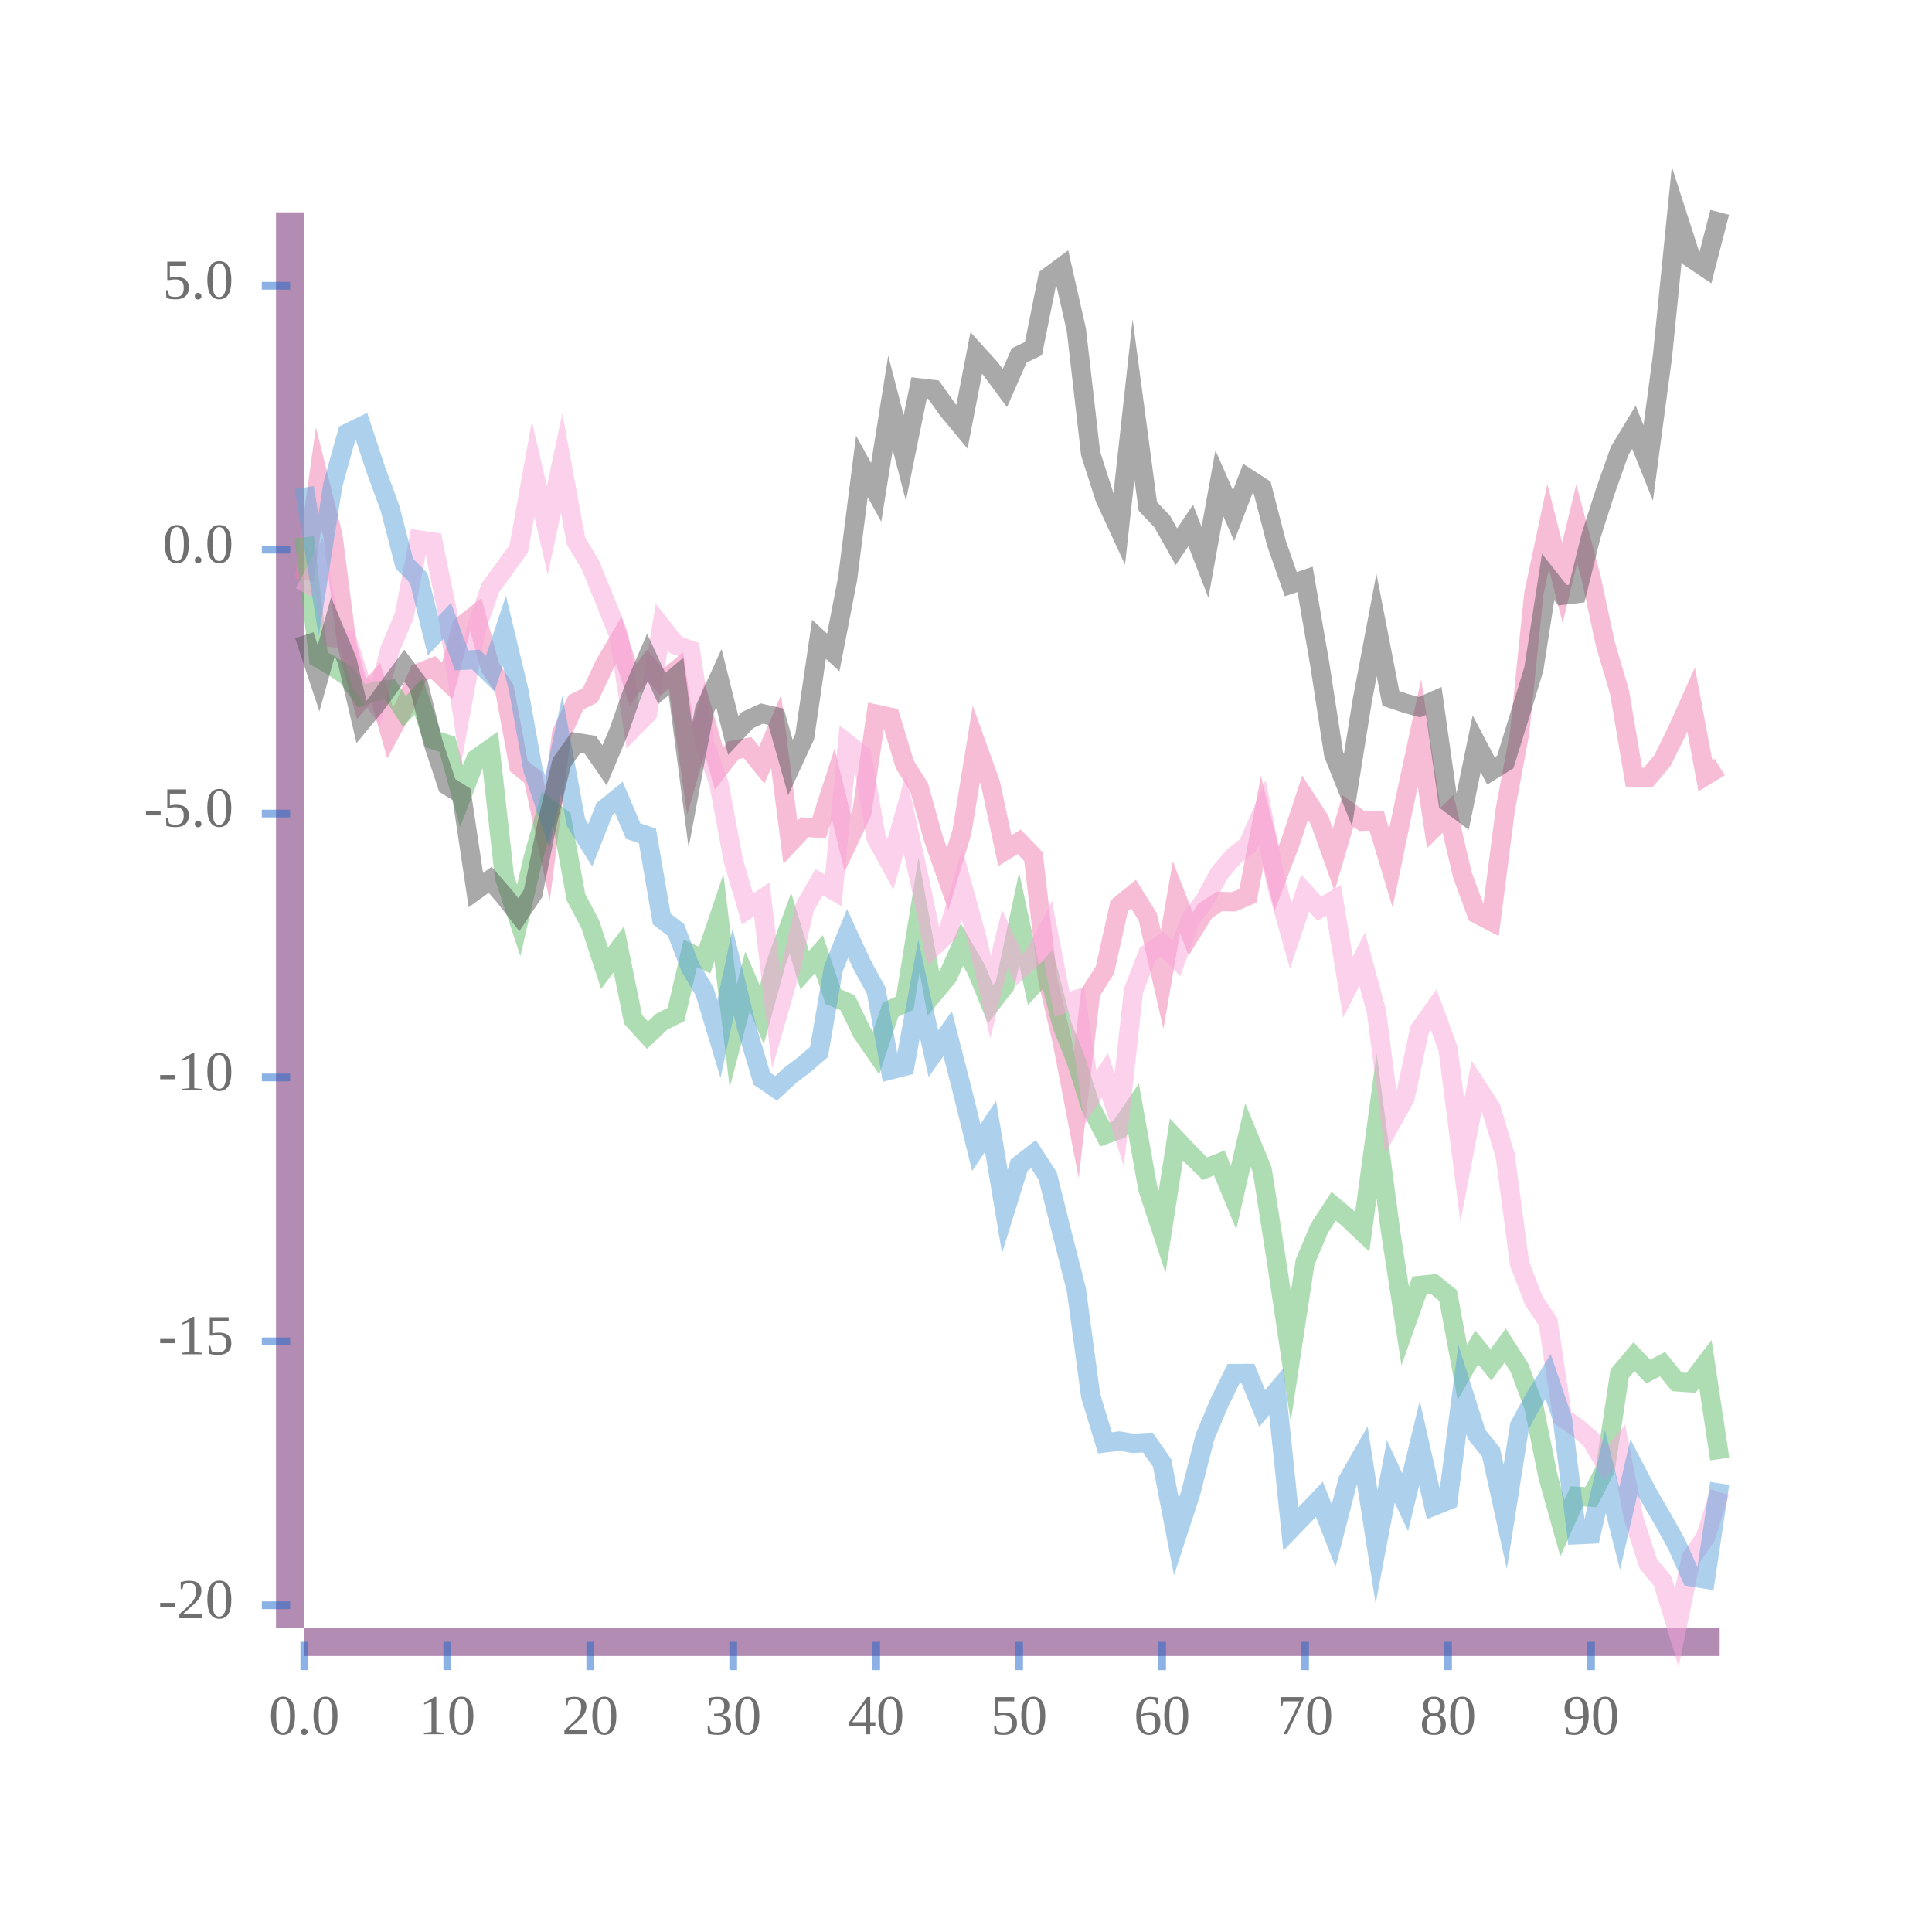
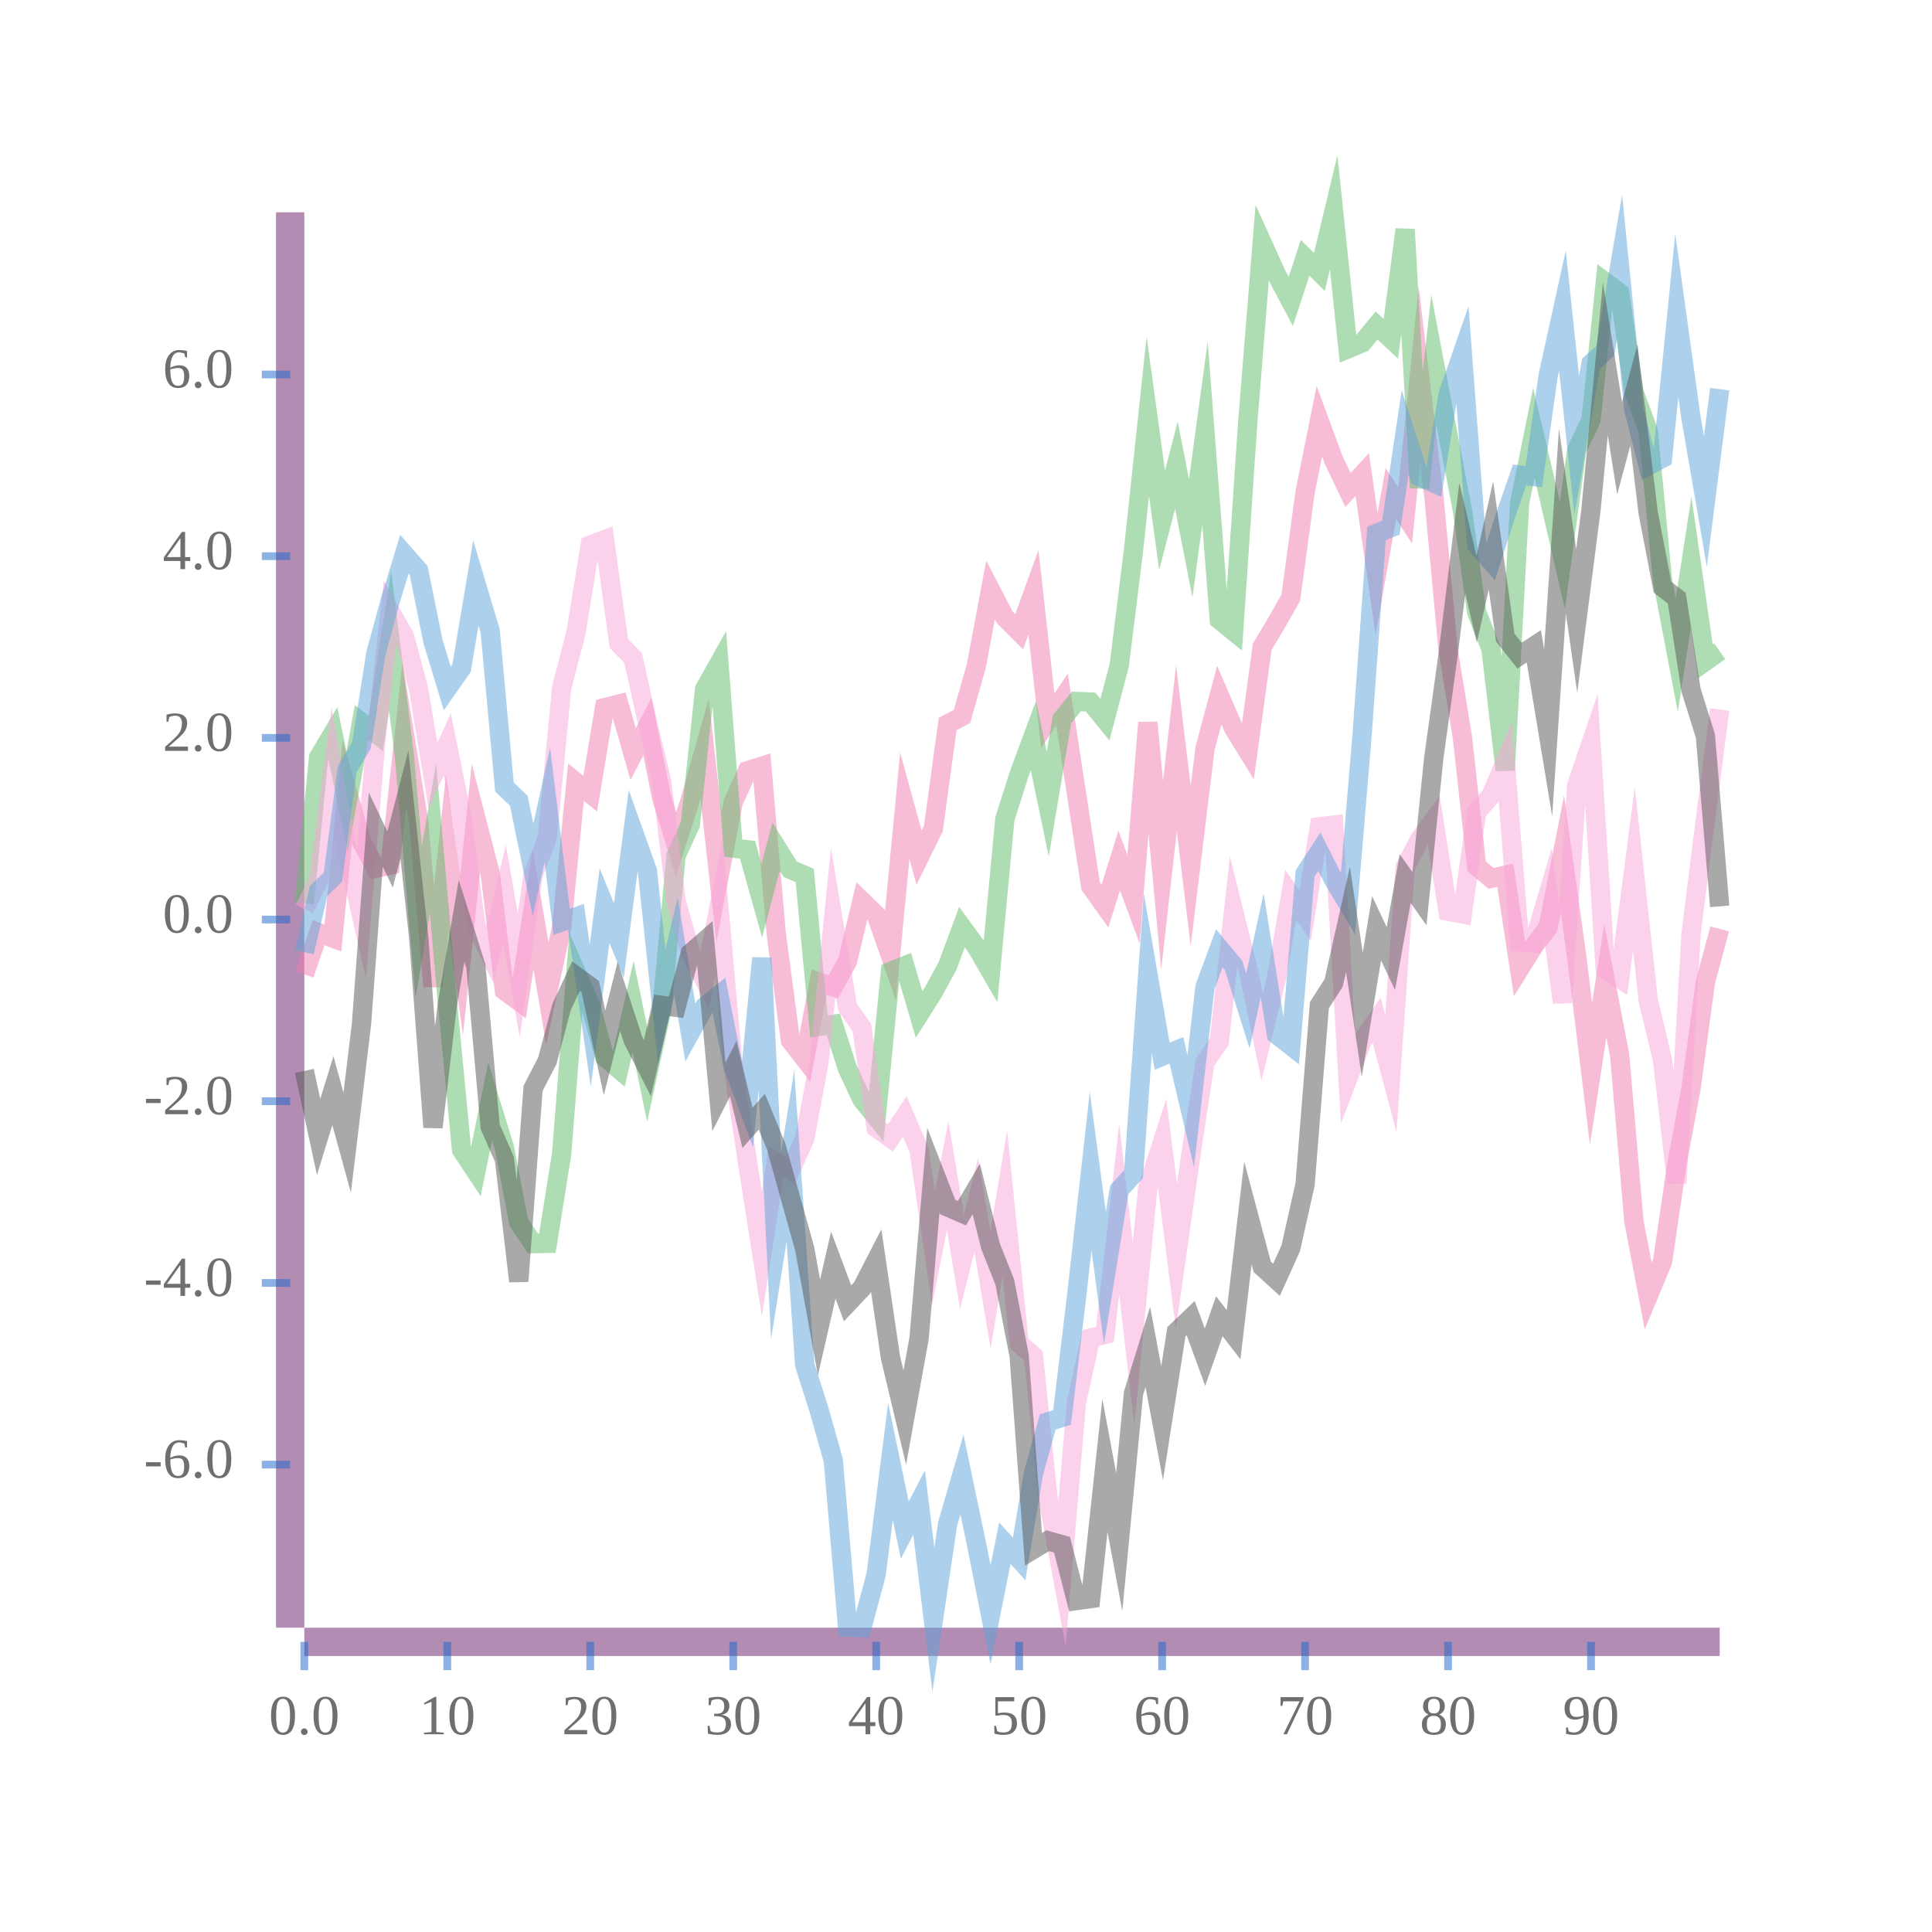
<svg xmlns="http://www.w3.org/2000/svg" height="200" stroke-opacity="1" viewBox="0 0 200 200" font-size="1" width="200" stroke="rgb(0,0,0)" version="1.1">
  <defs />
  <g stroke-linejoin="miter" stroke-opacity="0.0" fill-opacity="0.5" stroke="rgb(0,0,0)" stroke-width="0.0" fill="rgb(102,26,102)" stroke-linecap="butt" stroke-miterlimit="10.0">
    <path d="M 31.502,168.498 l -0,-146.52 h -2.93 l -0,146.52 Z" />
  </g>
  <g stroke-linejoin="miter" stroke-opacity="1.0" fill-opacity="0.7" font-size="5.861px" stroke="rgb(0,0,0)" stroke-width="0.8" fill="rgb(51,51,51)" stroke-linecap="butt" stroke-miterlimit="10.0">
-     <text dominant-baseline="middle" transform="matrix(1,0,0,1,24.1758,29.5804)" stroke="none" text-anchor="end">5.0</text>
+     <text dominant-baseline="middle" transform="matrix(1,0,0,1,24.1758,38.7668)" stroke="none" text-anchor="end">6.0</text>
  </g>
  <g stroke-linejoin="miter" stroke-opacity="0.5" fill-opacity="0.0" stroke="rgb(26,102,204)" stroke-width="0.8" fill="rgb(0,0,0)" stroke-linecap="butt" stroke-miterlimit="10.0">
-     <path d="M 27.106,29.58 h 2.93 " />
+     <path d="M 27.106,38.767 h 2.93 " />
  </g>
  <g stroke-linejoin="miter" stroke-opacity="1.0" fill-opacity="0.7" font-size="5.861px" stroke="rgb(0,0,0)" stroke-width="0.8" fill="rgb(51,51,51)" stroke-linecap="butt" stroke-miterlimit="10.0">
-     <text dominant-baseline="middle" transform="matrix(1,0,0,1,24.1758,56.8991)" stroke="none" text-anchor="end">0.0</text>
+     <text dominant-baseline="middle" transform="matrix(1,0,0,1,24.1758,57.575)" stroke="none" text-anchor="end">4.0</text>
  </g>
  <g stroke-linejoin="miter" stroke-opacity="0.5" fill-opacity="0.0" stroke="rgb(26,102,204)" stroke-width="0.8" fill="rgb(0,0,0)" stroke-linecap="butt" stroke-miterlimit="10.0">
-     <path d="M 27.106,56.899 h 2.93 " />
+     <path d="M 27.106,57.575 h 2.93 " />
  </g>
  <g stroke-linejoin="miter" stroke-opacity="1.0" fill-opacity="0.7" font-size="5.861px" stroke="rgb(0,0,0)" stroke-width="0.8" fill="rgb(51,51,51)" stroke-linecap="butt" stroke-miterlimit="10.0">
-     <text dominant-baseline="middle" transform="matrix(1,0,0,1,24.1758,84.2179)" stroke="none" text-anchor="end">-5.0</text>
+     <text dominant-baseline="middle" transform="matrix(1,0,0,1,24.1758,76.3832)" stroke="none" text-anchor="end">2.0</text>
  </g>
  <g stroke-linejoin="miter" stroke-opacity="0.5" fill-opacity="0.0" stroke="rgb(26,102,204)" stroke-width="0.8" fill="rgb(0,0,0)" stroke-linecap="butt" stroke-miterlimit="10.0">
-     <path d="M 27.106,84.218 h 2.93 " />
+     <path d="M 27.106,76.383 h 2.93 " />
  </g>
  <g stroke-linejoin="miter" stroke-opacity="1.0" fill-opacity="0.7" font-size="5.861px" stroke="rgb(0,0,0)" stroke-width="0.8" fill="rgb(51,51,51)" stroke-linecap="butt" stroke-miterlimit="10.0">
-     <text dominant-baseline="middle" transform="matrix(1,0,0,1,24.1758,111.5367)" stroke="none" text-anchor="end">-10</text>
+     <text dominant-baseline="middle" transform="matrix(1,0,0,1,24.1758,95.1914)" stroke="none" text-anchor="end">0.0</text>
  </g>
  <g stroke-linejoin="miter" stroke-opacity="0.5" fill-opacity="0.0" stroke="rgb(26,102,204)" stroke-width="0.8" fill="rgb(0,0,0)" stroke-linecap="butt" stroke-miterlimit="10.0">
-     <path d="M 27.106,111.537 h 2.93 " />
+     <path d="M 27.106,95.191 h 2.93 " />
  </g>
  <g stroke-linejoin="miter" stroke-opacity="1.0" fill-opacity="0.7" font-size="5.861px" stroke="rgb(0,0,0)" stroke-width="0.8" fill="rgb(51,51,51)" stroke-linecap="butt" stroke-miterlimit="10.0">
-     <text dominant-baseline="middle" transform="matrix(1,0,0,1,24.1758,138.8555)" stroke="none" text-anchor="end">-15</text>
+     <text dominant-baseline="middle" transform="matrix(1,0,0,1,24.1758,113.9996)" stroke="none" text-anchor="end">-2.0</text>
  </g>
  <g stroke-linejoin="miter" stroke-opacity="0.5" fill-opacity="0.0" stroke="rgb(26,102,204)" stroke-width="0.8" fill="rgb(0,0,0)" stroke-linecap="butt" stroke-miterlimit="10.0">
-     <path d="M 27.106,138.856 h 2.93 " />
+     <path d="M 27.106,114 h 2.93 " />
  </g>
  <g stroke-linejoin="miter" stroke-opacity="1.0" fill-opacity="0.7" font-size="5.861px" stroke="rgb(0,0,0)" stroke-width="0.8" fill="rgb(51,51,51)" stroke-linecap="butt" stroke-miterlimit="10.0">
-     <text dominant-baseline="middle" transform="matrix(1,0,0,1,24.1758,166.1742)" stroke="none" text-anchor="end">-20</text>
+     <text dominant-baseline="middle" transform="matrix(1,0,0,1,24.1758,132.8078)" stroke="none" text-anchor="end">-4.0</text>
  </g>
  <g stroke-linejoin="miter" stroke-opacity="0.5" fill-opacity="0.0" stroke="rgb(26,102,204)" stroke-width="0.8" fill="rgb(0,0,0)" stroke-linecap="butt" stroke-miterlimit="10.0">
-     <path d="M 27.106,166.174 h 2.93 " />
+     <path d="M 27.106,132.808 h 2.93 " />
+   </g>
+   <g stroke-linejoin="miter" stroke-opacity="1.0" fill-opacity="0.7" font-size="5.861px" stroke="rgb(0,0,0)" stroke-width="0.8" fill="rgb(51,51,51)" stroke-linecap="butt" stroke-miterlimit="10.0">
+     <text dominant-baseline="middle" transform="matrix(1,0,0,1,24.1758,151.616)" stroke="none" text-anchor="end">-6.0</text>
+   </g>
+   <g stroke-linejoin="miter" stroke-opacity="0.5" fill-opacity="0.0" stroke="rgb(26,102,204)" stroke-width="0.8" fill="rgb(0,0,0)" stroke-linecap="butt" stroke-miterlimit="10.0">
+     <path d="M 27.106,151.616 h 2.93 " />
  </g>
  <g stroke-linejoin="miter" stroke-opacity="0.0" fill-opacity="0.5" stroke="rgb(0,0,0)" stroke-width="0.0" fill="rgb(102,26,102)" stroke-linecap="butt" stroke-miterlimit="10.0">
    <path d="M 178.022,171.429 l -0,-2.93 h -146.52 l -0,2.93 Z" />
  </g>
  <g stroke-linejoin="miter" stroke-opacity="1.0" fill-opacity="0.7" font-size="5.861px" stroke="rgb(0,0,0)" stroke-width="0.8" fill="rgb(51,51,51)" stroke-linecap="butt" stroke-miterlimit="10.0">
    <text dominant-baseline="text-before-edge" transform="matrix(1,0,0,1,164.702,175.8242)" stroke="none" text-anchor="middle">90</text>
  </g>
  <g stroke-linejoin="miter" stroke-opacity="0.5" fill-opacity="0.0" stroke="rgb(26,102,204)" stroke-width="0.8" fill="rgb(0,0,0)" stroke-linecap="butt" stroke-miterlimit="10.0">
    <path d="M 164.702,169.963 v 2.93 " />
  </g>
  <g stroke-linejoin="miter" stroke-opacity="1.0" fill-opacity="0.7" font-size="5.861px" stroke="rgb(0,0,0)" stroke-width="0.8" fill="rgb(51,51,51)" stroke-linecap="butt" stroke-miterlimit="10.0">
    <text dominant-baseline="text-before-edge" transform="matrix(1,0,0,1,149.9019,175.8242)" stroke="none" text-anchor="middle">80</text>
  </g>
  <g stroke-linejoin="miter" stroke-opacity="0.5" fill-opacity="0.0" stroke="rgb(26,102,204)" stroke-width="0.8" fill="rgb(0,0,0)" stroke-linecap="butt" stroke-miterlimit="10.0">
    <path d="M 149.902,169.963 v 2.93 " />
  </g>
  <g stroke-linejoin="miter" stroke-opacity="1.0" fill-opacity="0.7" font-size="5.861px" stroke="rgb(0,0,0)" stroke-width="0.8" fill="rgb(51,51,51)" stroke-linecap="butt" stroke-miterlimit="10.0">
    <text dominant-baseline="text-before-edge" transform="matrix(1,0,0,1,135.1019,175.8242)" stroke="none" text-anchor="middle">70</text>
  </g>
  <g stroke-linejoin="miter" stroke-opacity="0.5" fill-opacity="0.0" stroke="rgb(26,102,204)" stroke-width="0.8" fill="rgb(0,0,0)" stroke-linecap="butt" stroke-miterlimit="10.0">
    <path d="M 135.102,169.963 v 2.93 " />
  </g>
  <g stroke-linejoin="miter" stroke-opacity="1.0" fill-opacity="0.7" font-size="5.861px" stroke="rgb(0,0,0)" stroke-width="0.8" fill="rgb(51,51,51)" stroke-linecap="butt" stroke-miterlimit="10.0">
    <text dominant-baseline="text-before-edge" transform="matrix(1,0,0,1,120.3019,175.8242)" stroke="none" text-anchor="middle">60</text>
  </g>
  <g stroke-linejoin="miter" stroke-opacity="0.5" fill-opacity="0.0" stroke="rgb(26,102,204)" stroke-width="0.8" fill="rgb(0,0,0)" stroke-linecap="butt" stroke-miterlimit="10.0">
    <path d="M 120.302,169.963 v 2.93 " />
  </g>
  <g stroke-linejoin="miter" stroke-opacity="1.0" fill-opacity="0.7" font-size="5.861px" stroke="rgb(0,0,0)" stroke-width="0.8" fill="rgb(51,51,51)" stroke-linecap="butt" stroke-miterlimit="10.0">
    <text dominant-baseline="text-before-edge" transform="matrix(1,0,0,1,105.5019,175.8242)" stroke="none" text-anchor="middle">50</text>
  </g>
  <g stroke-linejoin="miter" stroke-opacity="0.5" fill-opacity="0.0" stroke="rgb(26,102,204)" stroke-width="0.8" fill="rgb(0,0,0)" stroke-linecap="butt" stroke-miterlimit="10.0">
    <path d="M 105.502,169.963 v 2.93 " />
  </g>
  <g stroke-linejoin="miter" stroke-opacity="1.0" fill-opacity="0.7" font-size="5.861px" stroke="rgb(0,0,0)" stroke-width="0.8" fill="rgb(51,51,51)" stroke-linecap="butt" stroke-miterlimit="10.0">
    <text dominant-baseline="text-before-edge" transform="matrix(1,0,0,1,90.7019,175.8242)" stroke="none" text-anchor="middle">40</text>
  </g>
  <g stroke-linejoin="miter" stroke-opacity="0.5" fill-opacity="0.0" stroke="rgb(26,102,204)" stroke-width="0.8" fill="rgb(0,0,0)" stroke-linecap="butt" stroke-miterlimit="10.0">
    <path d="M 90.702,169.963 v 2.93 " />
  </g>
  <g stroke-linejoin="miter" stroke-opacity="1.0" fill-opacity="0.7" font-size="5.861px" stroke="rgb(0,0,0)" stroke-width="0.8" fill="rgb(51,51,51)" stroke-linecap="butt" stroke-miterlimit="10.0">
    <text dominant-baseline="text-before-edge" transform="matrix(1,0,0,1,75.9019,175.8242)" stroke="none" text-anchor="middle">30</text>
  </g>
  <g stroke-linejoin="miter" stroke-opacity="0.5" fill-opacity="0.0" stroke="rgb(26,102,204)" stroke-width="0.8" fill="rgb(0,0,0)" stroke-linecap="butt" stroke-miterlimit="10.0">
    <path d="M 75.902,169.963 v 2.93 " />
  </g>
  <g stroke-linejoin="miter" stroke-opacity="1.0" fill-opacity="0.7" font-size="5.861px" stroke="rgb(0,0,0)" stroke-width="0.8" fill="rgb(51,51,51)" stroke-linecap="butt" stroke-miterlimit="10.0">
    <text dominant-baseline="text-before-edge" transform="matrix(1,0,0,1,61.1019,175.8242)" stroke="none" text-anchor="middle">20</text>
  </g>
  <g stroke-linejoin="miter" stroke-opacity="0.5" fill-opacity="0.0" stroke="rgb(26,102,204)" stroke-width="0.8" fill="rgb(0,0,0)" stroke-linecap="butt" stroke-miterlimit="10.0">
    <path d="M 61.102,169.963 v 2.93 " />
  </g>
  <g stroke-linejoin="miter" stroke-opacity="1.0" fill-opacity="0.7" font-size="5.861px" stroke="rgb(0,0,0)" stroke-width="0.8" fill="rgb(51,51,51)" stroke-linecap="butt" stroke-miterlimit="10.0">
    <text dominant-baseline="text-before-edge" transform="matrix(1,0,0,1,46.3018,175.8242)" stroke="none" text-anchor="middle">10</text>
  </g>
  <g stroke-linejoin="miter" stroke-opacity="0.5" fill-opacity="0.0" stroke="rgb(26,102,204)" stroke-width="0.8" fill="rgb(0,0,0)" stroke-linecap="butt" stroke-miterlimit="10.0">
    <path d="M 46.302,169.963 v 2.93 " />
  </g>
  <g stroke-linejoin="miter" stroke-opacity="1.0" fill-opacity="0.7" font-size="5.861px" stroke="rgb(0,0,0)" stroke-width="0.8" fill="rgb(51,51,51)" stroke-linecap="butt" stroke-miterlimit="10.0">
    <text dominant-baseline="text-before-edge" transform="matrix(1,0,0,1,31.5018,175.8242)" stroke="none" text-anchor="middle">0.0</text>
  </g>
  <g stroke-linejoin="miter" stroke-opacity="0.5" fill-opacity="0.0" stroke="rgb(26,102,204)" stroke-width="0.8" fill="rgb(0,0,0)" stroke-linecap="butt" stroke-miterlimit="10.0">
    <path d="M 31.502,169.963 v 2.93 " />
  </g>
  <g stroke-linejoin="miter" stroke-opacity="0.5" fill-opacity="0.0" stroke="rgb(241,124,176)" stroke-width="2" fill="rgb(0,0,0)" stroke-linecap="butt" stroke-miterlimit="10.0">
-     <path d="M 31.502,60.032 l 1.48,-10.545 l 1.48,5.948 l 1.48,11.457 l 1.48,5.466 l 1.48,-1.708 l 1.48,5.23 l 1.48,-2.701 l 1.48,-3.513 l 1.48,-0.582 l 1.48,1.424 l 1.48,-5.71 l 1.48,-1.163 l 1.48,5.462 l 1.48,2.193 l 1.48,8.002 l 1.48,1.19 l 1.48,6.879 l 1.48,-11.456 l 1.48,-3.196 l 1.48,-0.733 l 1.48,-3.167 l 1.48,-2.533 l 1.48,4.61 l 1.48,-2.025 l 1.48,1.754 l 1.48,-1.205 l 1.48,10.139 l 1.48,-5.256 l 1.48,5.283 l 1.48,-1.911 l 1.48,-0.273 l 1.48,1.812 l 1.48,-3.49 l 1.48,11.482 l 1.48,-1.566 l 1.48,0.109 l 1.48,-4.587 l 1.48,6.106 l 1.48,-3.127 l 1.48,-10.195 l 1.48,0.317 l 1.48,4.887 l 1.48,2.347 l 1.48,5.311 l 1.48,4.214 l 1.48,-4.917 l 1.48,-9.082 l 1.48,4.114 l 1.48,6.934 l 1.48,-0.918 l 1.48,1.537 l 1.48,12.778 l 1.48,6.28 l 1.48,7.676 l 1.48,-12.67 l 1.48,-2.343 l 1.48,-6.63 l 1.48,-1.207 l 1.48,2.371 l 1.48,6.507 l 1.48,-8.562 l 1.48,3.804 l 1.48,-2.376 l 1.48,-0.992 l 1.48,0.042 l 1.48,-0.622 l 1.48,-7.753 l 1.48,5.981 l 1.48,-3.887 l 1.48,-4.492 l 1.48,2.268 l 1.48,4.153 l 1.48,-5.052 l 1.48,1.068 l 1.48,-0.066 l 1.48,4.928 l 1.48,-7.135 l 1.48,-6.884 l 1.48,9.842 l 1.48,-1.464 l 1.48,6.311 l 1.48,4.033 l 1.48,0.772 l 1.48,-11.508 l 1.48,-7.934 l 1.48,-14.475 l 1.48,-6.942 l 1.48,5.84 l 1.48,-6.135 l 1.48,5.573 l 1.48,6.873 l 1.48,5.024 l 1.48,8.786 l 1.48,0.018 l 1.48,-1.753 l 1.48,-3.007 l 1.48,-3.302 l 1.48,7.894 l 1.48,-0.914 " />
+     <path d="M 31.502,100.865 l 1.48,-4.313 l 1.48,0.56 l 1.48,-15.198 l 1.48,5.2 l 1.48,2.771 l 1.48,-0.319 l 1.48,-13.601 l 1.48,9.081 l 1.48,17.068 l 1.48,-13.786 l 1.48,10.567 l 1.48,-14.21 l 1.48,5.704 l 1.48,12.166 l 1.48,1.088 l 1.48,-9.535 l 1.48,8.741 l 1.48,-6.84 l 1.48,-15.033 l 1.48,1.187 l 1.48,-8.902 l 1.48,-0.374 l 1.48,5.174 l 1.48,-2.84 l 1.48,7.391 l 1.48,4.793 l 1.48,-4.612 l 1.48,-5.262 l 1.48,13.291 l 1.48,-7.78 l 1.48,-3.258 l 1.48,-0.463 l 1.48,17.204 l 1.48,11.17 l 1.48,1.915 l 1.48,-7.932 l 1.48,0.491 l 1.48,-2.69 l 1.48,-6.209 l 1.48,1.435 l 1.48,4.23 l 1.48,-15.528 l 1.48,5.38 l 1.48,-3.022 l 1.48,-10.816 l 1.48,-0.778 l 1.48,-5.206 l 1.48,-7.896 l 1.48,2.85 l 1.48,1.482 l 1.48,-4.087 l 1.48,13.304 l 1.48,-2.209 l 1.48,9.649 l 1.48,9.67 l 1.48,2.074 l 1.48,-4.714 l 1.48,3.996 l 1.48,-18.287 l 1.48,15.811 l 1.48,-13.15 l 1.48,12.182 l 1.48,-12.158 l 1.48,-5.521 l 1.48,3.432 l 1.48,2.393 l 1.48,-10.831 l 1.48,-2.468 l 1.48,-2.613 l 1.48,-10.927 l 1.48,-7.339 l 1.48,4.003 l 1.48,3.113 l 1.48,-1.596 l 1.48,10.292 l 1.48,-8.318 l 1.48,2.255 l 1.48,-14.564 l 1.48,12.462 l 1.48,15.964 l 1.48,9.068 l 1.48,13.399 l 1.48,1.238 l 1.48,-0.316 l 1.48,9.704 l 1.48,-2.373 l 1.48,-1.948 l 1.48,-7.58 l 1.48,10.633 l 1.48,12.126 l 1.48,-9.672 l 1.48,7.711 l 1.48,17.245 l 1.48,7.706 l 1.48,-3.548 l 1.48,-10.053 l 1.48,-7.933 l 1.48,-10.958 l 1.48,-5.512 " />
  </g>
  <g stroke-linejoin="miter" stroke-opacity="0.5" fill-opacity="0.0" stroke="rgb(96,189,104)" stroke-width="2" fill="rgb(0,0,0)" stroke-linecap="butt" stroke-miterlimit="10.0">
-     <path d="M 31.502,55.621 l 1.48,12.511 l 1.48,0.866 l 1.48,0.99 l 1.48,2.057 l 1.48,-0.509 l 1.48,-0.158 l 1.48,2.26 l 1.48,-1.54 l 1.48,4.465 l 1.48,0.487 l 1.48,5.38 l 1.48,-3.863 l 1.48,-1.046 l 1.48,13.275 l 1.48,4.491 l 1.48,-6.407 l 1.48,-5.278 l 1.48,1.121 l 1.48,8.151 l 1.48,2.798 l 1.48,4.561 l 1.48,-1.966 l 1.48,7.268 l 1.48,1.62 l 1.48,-1.393 l 1.48,-0.742 l 1.48,-6.328 l 1.48,0.689 l 1.48,-4.393 l 1.48,12.262 l 1.48,-5.667 l 1.48,3.477 l 1.48,-5.378 l 1.48,-4.099 l 1.48,4.845 l 1.48,-1.665 l 1.48,4.418 l 1.48,0.611 l 1.48,3.069 l 1.48,2.152 l 1.48,-4.491 l 1.48,-0.666 l 1.48,-9.168 l 1.48,8.185 l 1.48,-1.774 l 1.48,-3.31 l 1.48,2.562 l 1.48,3.599 l 1.48,-1.925 l 1.48,-6.943 l 1.48,6.874 l 1.48,-1.602 l 1.48,5.787 l 1.48,3.714 l 1.48,4.725 l 1.48,2.865 l 1.48,-0.535 l 1.48,-2.164 l 1.48,8.295 l 1.48,4.479 l 1.48,-9.552 l 1.48,1.573 l 1.48,1.445 l 1.48,-0.596 l 1.48,3.589 l 1.48,-6.48 l 1.48,3.589 l 1.48,9.467 l 1.48,9.891 l 1.48,-9.789 l 1.48,-3.511 l 1.48,-2.273 l 1.48,1.237 l 1.48,1.399 l 1.48,-10.949 l 1.48,11.115 l 1.48,9.598 l 1.48,-4.199 l 1.48,-0.154 l 1.48,1.197 l 1.48,7.949 l 1.48,-2.585 l 1.48,1.813 l 1.48,-2.007 l 1.48,2.329 l 1.48,3.993 l 1.48,7.31 l 1.48,5.275 l 1.48,-3.298 l 1.48,0.085 l 1.48,-2.916 l 1.48,-9.861 l 1.48,-1.761 l 1.48,1.547 l 1.48,-0.77 l 1.48,1.829 l 1.48,0.102 l 1.48,-1.946 l 1.48,9.828 " />
+     <path d="M 31.502,93.535 l 1.48,-15.136 l 1.48,-2.478 l 1.48,7.109 l 1.48,-8.242 l 1.48,1.143 l 1.48,-9.605 l 1.48,11.916 l 1.48,17.206 l 1.48,-8.651 l 1.48,16.789 l 1.48,15.451 l 1.48,2.232 l 1.48,-7.252 l 1.48,4.817 l 1.48,7.705 l 1.48,2.201 l 1.48,-0.028 l 1.48,-9.26 l 1.48,-18.85 l 1.48,3.377 l 1.48,5.425 l 1.48,1.265 l 1.48,-6.489 l 1.48,7.156 l 1.48,-6.73 l 1.48,-16.012 l 1.48,-3.241 l 1.48,-14.017 l 1.48,-2.634 l 1.48,19.098 l 1.48,0.169 l 1.48,5.274 l 1.48,-5.609 l 1.48,2.368 l 1.48,0.617 l 1.48,15.641 l 1.48,-0.22 l 1.48,4.609 l 1.48,3.154 l 1.48,1.842 l 1.48,-15.082 l 1.48,-0.593 l 1.48,5.055 l 1.48,-2.329 l 1.48,-2.73 l 1.48,-3.996 l 1.48,2.027 l 1.48,2.552 l 1.48,-15.774 l 1.48,-4.649 l 1.48,-3.984 l 1.48,7.109 l 1.48,-8.807 l 1.48,-1.832 l 1.48,0.066 l 1.48,1.819 l 1.48,-5.61 l 1.48,-11.926 l 1.48,-13.862 l 1.48,10.761 l 1.48,-5.72 l 1.48,7.572 l 1.48,-10.879 l 1.48,19.327 l 1.48,1.198 l 1.48,-21.856 l 1.48,-18.353 l 1.48,3.269 l 1.48,2.785 l 1.48,-4.514 l 1.48,1.47 l 1.48,-6.18 l 1.48,14.127 l 1.48,-0.616 l 1.48,-1.795 l 1.48,1.374 l 1.48,-11.321 l 1.48,26.748 l 1.48,-13.246 l 1.48,7.793 l 1.48,7.727 l 1.48,10.591 l 1.48,3.798 l 1.48,12.571 l 1.48,-27.613 l 1.48,-7.291 l 1.48,6.272 l 1.48,6.397 l 1.48,-10.928 l 1.48,-3.089 l 1.48,-14.274 l 1.48,1.111 l 1.48,10.272 l 1.48,4.013 l 1.48,15.468 l 1.48,7.745 l 1.48,-9.608 l 1.48,10.26 l 1.48,-1.048 " />
  </g>
  <g stroke-linejoin="miter" stroke-opacity="0.5" fill-opacity="0.0" stroke="rgb(250,165,218)" stroke-width="2" fill="rgb(0,0,0)" stroke-linecap="butt" stroke-miterlimit="10.0">
-     <path d="M 31.502,61.369 l 1.48,-2.775 l 1.48,7.409 l 1.48,0.232 l 1.48,4.601 l 1.48,1.974 l 1.48,-5.604 l 1.48,-3.511 l 1.48,-7.8 l 1.48,0.213 l 1.48,7.223 l 1.48,9.939 l 1.48,-8.073 l 1.48,-4.314 l 1.48,-2.038 l 1.48,-2.057 l 1.48,-8.221 l 1.48,6.326 l 1.48,-6.949 l 1.48,8.066 l 1.48,2.448 l 1.48,3.617 l 1.48,3.686 l 1.48,9.605 l 1.48,-1.494 l 1.48,-8.974 l 1.48,1.881 l 1.48,0.519 l 1.48,9.652 l 1.48,4.148 l 1.48,7.952 l 1.48,5.053 l 1.48,-1.006 l 1.48,12.466 l 1.48,-5.151 l 1.48,-6.49 l 1.48,-2.597 l 1.48,0.842 l 1.48,-15.161 l 1.48,1.166 l 1.48,8.598 l 1.48,2.712 l 1.48,-5.263 l 1.48,6.678 l 1.48,7.12 l 1.48,-1.428 l 1.48,-5.071 l 1.48,5.362 l 1.48,6.321 l 1.48,-6.017 l 1.48,3.2 l 1.48,-1.328 l 1.48,-2.802 l 1.48,7.701 l 1.48,-0.474 l 1.48,10.117 l 1.48,-2.283 l 1.48,4.642 l 1.48,-13.435 l 1.48,-3.785 l 1.48,-1.034 l 1.48,1.513 l 1.48,-4.098 l 1.48,-1.949 l 1.48,-2.764 l 1.48,-1.735 l 1.48,-1.152 l 1.48,-3.423 l 1.48,7.511 l 1.48,5.27 l 1.48,-4.428 l 1.48,1.62 l 1.48,-0.863 l 1.48,8.976 l 1.48,-2.888 l 1.48,5.494 l 1.48,11.5 l 1.48,-2.684 l 1.48,-6.985 l 1.48,-2.085 l 1.48,4.058 l 1.48,11.554 l 1.48,-7.711 l 1.48,2.274 l 1.48,4.939 l 1.48,11.152 l 1.48,3.865 l 1.48,2.18 l 1.48,9.883 l 1.48,1.027 l 1.48,1.266 l 1.48,2.533 l 1.48,-1.806 l 1.48,7.534 l 1.48,4.587 l 1.48,1.789 l 1.48,4.841 l 1.48,-7.224 l 1.48,-2.115 l 1.48,-4.706 " />
+     <path d="M 31.502,94.104 l 1.48,-2.951 l 1.48,-11.349 l 1.48,8.35 l 1.48,6.585 l 1.48,-18.035 l 1.48,-13.432 l 1.48,2.575 l 1.48,5.52 l 1.48,8.943 l 1.48,-3.254 l 1.48,7.326 l 1.48,11.44 l 1.48,3.004 l 1.48,-6.36 l 1.48,8.524 l 1.48,-10.444 l 1.48,-3.845 l 1.48,-15.484 l 1.48,-5.707 l 1.48,-9.087 l 1.48,-0.556 l 1.48,10.736 l 1.48,1.521 l 1.48,6.658 l 1.48,6.134 l 1.48,12.318 l 1.48,5.292 l 1.48,2.969 l 1.48,-7.521 l 1.48,16.528 l 1.48,9.817 l 1.48,9.449 l 1.48,-9.517 l 1.48,0.903 l 1.48,-3.288 l 1.48,-7.877 l 1.48,-14.634 l 1.48,8.93 l 1.48,2.098 l 1.48,10.368 l 1.48,1.058 l 1.48,-2.234 l 1.48,3.455 l 1.48,10.221 l 1.48,-7.55 l 1.48,8.9 l 1.48,-5.875 l 1.48,8.79 l 1.48,-8.943 l 1.48,14.511 l 1.48,1.271 l 1.48,14.508 l 1.48,8.079 l 1.48,-17.715 l 1.48,-6.716 l 1.48,-0.37 l 1.48,-13 l 1.48,12.964 l 1.48,-15.169 l 1.48,-4.604 l 1.48,11.734 l 1.48,-10.434 l 1.48,-9.692 l 1.48,-2.106 l 1.48,-13.522 l 1.48,5.968 l 1.48,7.042 l 1.48,-6.073 l 1.48,-8.607 l 1.48,2.154 l 1.48,-9.207 l 1.48,-0.174 l 1.48,26.192 l 1.48,-3.877 l 1.48,-2.12 l 1.48,5.535 l 1.48,-21.363 l 1.48,-2.869 l 1.48,-2 l 1.48,9.422 l 1.48,0.28 l 1.48,-10.558 l 1.48,-1.685 l 1.48,-3.487 l 1.48,18.629 l 1.48,0.103 l 1.48,-5.027 l 1.48,11.192 l 1.48,-22.473 l 1.48,-4.35 l 1.48,23.43 l 1.48,0.921 l 1.48,-11.414 l 1.48,13.654 l 1.48,6.173 l 1.48,12.748 l 1.48,-25.826 l 1.48,-11.782 l 1.48,-11.414 " />
  </g>
  <g stroke-linejoin="miter" stroke-opacity="0.5" fill-opacity="0.0" stroke="rgb(93,165,218)" stroke-width="2" fill="rgb(0,0,0)" stroke-linecap="butt" stroke-miterlimit="10.0">
-     <path d="M 31.502,50.471 l 1.48,9.081 l 1.48,-9.384 l 1.48,-5.315 l 1.48,-0.719 l 1.48,4.468 l 1.48,4.033 l 1.48,5.716 l 1.48,1.479 l 1.48,6.01 l 1.48,-1.57 l 1.48,4.088 l 1.48,-0.077 l 1.48,1.454 l 1.48,-4.44 l 1.48,6.173 l 1.48,8.259 l 1.48,4.333 l 1.48,-6.923 l 1.48,7.994 l 1.48,2.364 l 1.48,-3.748 l 1.48,-1.206 l 1.48,3.492 l 1.48,0.495 l 1.48,8.606 l 1.48,1.142 l 1.48,3.873 l 1.48,2.484 l 1.48,4.93 l 1.48,-6.95 l 1.48,6.063 l 1.48,4.977 l 1.48,1.012 l 1.48,-1.37 l 1.48,-1.117 l 1.48,-1.279 l 1.48,-8.604 l 1.48,-3.67 l 1.48,3.201 l 1.48,2.719 l 1.48,8.209 l 1.48,-0.379 l 1.48,-8.039 l 1.48,6.737 l 1.48,-2.073 l 1.48,5.78 l 1.48,6.014 l 1.48,-2.194 l 1.48,8.815 l 1.48,-4.791 l 1.48,-1.155 l 1.48,2.291 l 1.48,5.926 l 1.48,5.82 l 1.48,10.97 l 1.48,4.887 l 1.48,-0.183 l 1.48,0.236 l 1.48,-0.089 l 1.48,2.119 l 1.48,7.646 l 1.48,-4.543 l 1.48,-5.814 l 1.48,-3.507 l 1.48,-3.036 l 1.48,-0.007 l 1.48,3.618 l 1.48,-1.757 l 1.48,14.242 l 1.48,-1.538 l 1.48,-1.549 l 1.48,3.776 l 1.48,-5.752 l 1.48,-2.586 l 1.48,9.494 l 1.48,-7.794 l 1.48,3.167 l 1.48,-6.113 l 1.48,6.509 l 1.48,-0.596 l 1.48,-11.489 l 1.48,4.677 l 1.48,1.828 l 1.48,6.707 l 1.48,-9.417 l 1.48,-2.731 l 1.48,-2.382 l 1.48,4.381 l 1.48,11.997 l 1.48,-0.07 l 1.48,-6.461 l 1.48,5.903 l 1.48,-6.399 l 1.48,2.837 l 1.48,2.535 l 1.48,2.661 l 1.48,3.342 l 1.48,0.24 l 1.48,-9.904 " />
+     <path d="M 31.502,98.581 l 1.48,-6.339 l 1.48,-1.448 l 1.48,-11.159 l 1.48,-2.496 l 1.48,-9.45 l 1.48,-5.447 l 1.48,-4.866 l 1.48,1.685 l 1.48,7.34 l 1.48,4.87 l 1.48,-2.107 l 1.48,-8.808 l 1.48,4.964 l 1.48,16.154 l 1.48,1.414 l 1.48,7.177 l 1.48,-6.734 l 1.48,12.097 l 1.48,-0.518 l 1.48,10.238 l 1.48,-11.394 l 1.48,3.607 l 1.48,-11.343 l 1.48,4.143 l 1.48,14.064 l 1.48,-6.254 l 1.48,8.916 l 1.48,-2.685 l 1.48,-1.184 l 1.48,7.405 l 1.48,3.941 l 1.48,-15.189 l 1.48,29.796 l 1.48,-9.327 l 1.48,21.647 l 1.48,4.646 l 1.48,5.235 l 1.48,17.278 l 1.48,0.049 l 1.48,-5.527 l 1.48,-11.686 l 1.48,7.117 l 1.48,-2.86 l 1.48,12.14 l 1.48,-9.945 l 1.48,-5.093 l 1.48,7.074 l 1.48,7.461 l 1.48,-7.431 l 1.48,1.637 l 1.48,-8.86 l 1.48,-5.324 l 1.48,-0.478 l 1.48,-12.289 l 1.48,-13.198 l 1.48,11.058 l 1.48,-9.118 l 1.48,-1.632 l 1.48,-20.775 l 1.48,8.572 l 1.48,-0.615 l 1.48,6.311 l 1.48,-12.871 l 1.48,-4.003 l 1.48,1.779 l 1.48,4.715 l 1.48,-6.789 l 1.48,9.217 l 1.48,1.164 l 1.48,-17.823 l 1.48,-2.252 l 1.48,2.919 l 1.48,2.467 l 1.48,-17.712 l 1.48,-20.632 l 1.48,-0.587 l 1.48,-9.867 l 1.48,4.591 l 1.48,0.649 l 1.48,-9.146 l 1.48,-4.265 l 1.48,19.807 l 1.48,1.686 l 1.48,-4.638 l 1.48,-4.276 l 1.48,0.16 l 1.48,-10.43 l 1.48,-6.735 l 1.48,13.927 l 1.48,-8.462 l 1.48,-1.31 l 1.48,-8.694 l 1.48,14.815 l 1.48,5.77 l 1.48,-0.782 l 1.48,-14.79 l 1.48,10.679 l 1.48,8.591 l 1.48,-11.623 " />
  </g>
  <g stroke-linejoin="miter" stroke-opacity="0.5" fill-opacity="0.0" stroke="rgb(85,85,85)" stroke-width="2" fill="rgb(0,0,0)" stroke-linecap="butt" stroke-miterlimit="10.0">
-     <path d="M 31.502,65.758 l 1.48,4.455 l 1.48,-5.337 l 1.48,3.528 l 1.48,6.338 l 1.48,-1.784 l 1.48,-2.027 l 1.48,-2.004 l 1.48,1.97 l 1.48,5.945 l 1.48,4.467 l 1.48,0.926 l 1.48,9.914 l 1.48,-1.076 l 1.48,1.709 l 1.48,1.91 l 1.48,-2.205 l 1.48,-7.345 l 1.48,-6.198 l 1.48,-2.083 l 1.48,0.236 l 1.48,2.134 l 1.48,-3.534 l 1.48,-4.205 l 1.48,-3.441 l 1.48,3.212 l 1.48,-1.244 l 1.48,11.361 l 1.48,-7.929 l 1.48,-3.247 l 1.48,5.921 l 1.48,-1.582 l 1.48,-0.676 l 1.48,0.333 l 1.48,5.251 l 1.48,-3.194 l 1.48,-10.08 l 1.48,1.368 l 1.48,-7.625 l 1.48,-11.644 l 1.48,2.696 l 1.48,-9.268 l 1.48,5.707 l 1.48,-7.254 l 1.48,0.169 l 1.48,2.074 l 1.48,1.784 l 1.48,-7.643 l 1.48,1.637 l 1.48,1.994 l 1.48,-3.373 l 1.48,-0.715 l 1.48,-7.361 l 1.48,-1.098 l 1.48,6.511 l 1.48,12.833 l 1.48,4.606 l 1.48,3.198 l 1.48,-13.446 l 1.48,11.089 l 1.48,1.558 l 1.48,2.618 l 1.48,-2.197 l 1.48,3.814 l 1.48,-8.191 l 1.48,3.365 l 1.48,-3.86 l 1.48,0.958 l 1.48,5.755 l 1.48,4.233 l 1.48,-0.489 l 1.48,8.525 l 1.48,9.578 l 1.48,3.698 l 1.48,-9.265 l 1.48,-7.819 l 1.48,7.599 l 1.48,0.496 l 1.48,0.414 l 1.48,-0.645 l 1.48,10.488 l 1.48,1.11 l 1.48,-7.168 l 1.48,2.813 l 1.48,-0.922 l 1.48,-4.765 l 1.48,-4.872 l 1.48,-9.501 l 1.48,1.87 l 1.48,-0.17 l 1.48,-5.978 l 1.48,-4.604 l 1.48,-4.185 l 1.48,-2.448 l 1.48,3.696 l 1.48,-11.084 l 1.48,-14.715 l 1.48,4.593 l 1.48,0.998 l 1.48,-5.738 " />
+     <path d="M 31.502,110.862 l 1.48,6.83 l 1.48,-4.789 l 1.48,5.391 l 1.48,-12.291 l 1.48,-20.122 l 1.48,3.095 l 1.48,-5.694 l 1.48,13.748 l 1.48,19.665 l 1.48,-12.651 l 1.48,-8.715 l 1.48,4.684 l 1.48,16.624 l 1.48,3.383 l 1.48,12.615 l 1.48,-19.968 l 1.48,-2.872 l 1.48,-5.57 l 1.48,-3.177 l 1.48,1.081 l 1.48,6.872 l 1.48,-5.854 l 1.48,4.517 l 1.48,2.906 l 1.48,-6.492 l 1.48,0.2 l 1.48,-5.598 l 1.48,-1.287 l 1.48,16.156 l 1.48,-2.912 l 1.48,6.11 l 1.48,-1.661 l 1.48,3.577 l 1.48,5.322 l 1.48,5.288 l 1.48,8.141 l 1.48,-6.45 l 1.48,3.96 l 1.48,-1.569 l 1.48,-2.869 l 1.48,10.043 l 1.48,6.215 l 1.48,-8.192 l 1.48,-17.412 l 1.48,3.806 l 1.48,0.641 l 1.48,-2.516 l 1.48,5.934 l 1.48,3.744 l 1.48,7.592 l 1.48,20.039 l 1.48,-0.888 l 1.48,0.416 l 1.48,5.784 l 1.48,-0.207 l 1.48,-13.785 l 1.48,7.93 l 1.48,-15.395 l 1.48,-4.794 l 1.48,7.885 l 1.48,-9.461 l 1.48,-1.415 l 1.48,4.045 l 1.48,-4.234 l 1.48,1.908 l 1.48,-12.597 l 1.48,5.563 l 1.48,1.349 l 1.48,-3.278 l 1.48,-6.615 l 1.48,-18.537 l 1.48,-2.311 l 1.48,-6.583 l 1.48,9.886 l 1.48,-8.951 l 1.48,3.137 l 1.48,-8.278 l 1.48,2.084 l 1.48,-14.573 l 1.48,-10.641 l 1.48,-12.127 l 1.48,6.348 l 1.48,-6.619 l 1.48,10.576 l 1.48,1.867 l 1.48,-0.969 l 1.48,8.941 l 1.48,-21.9 l 1.48,10.348 l 1.48,-11.55 l 1.48,-15.585 l 1.48,9.248 l 1.48,-5.504 l 1.48,12.209 l 1.48,7.681 l 1.48,1.138 l 1.48,9.537 l 1.48,4.731 l 1.48,17.63 " />
  </g>
</svg>
